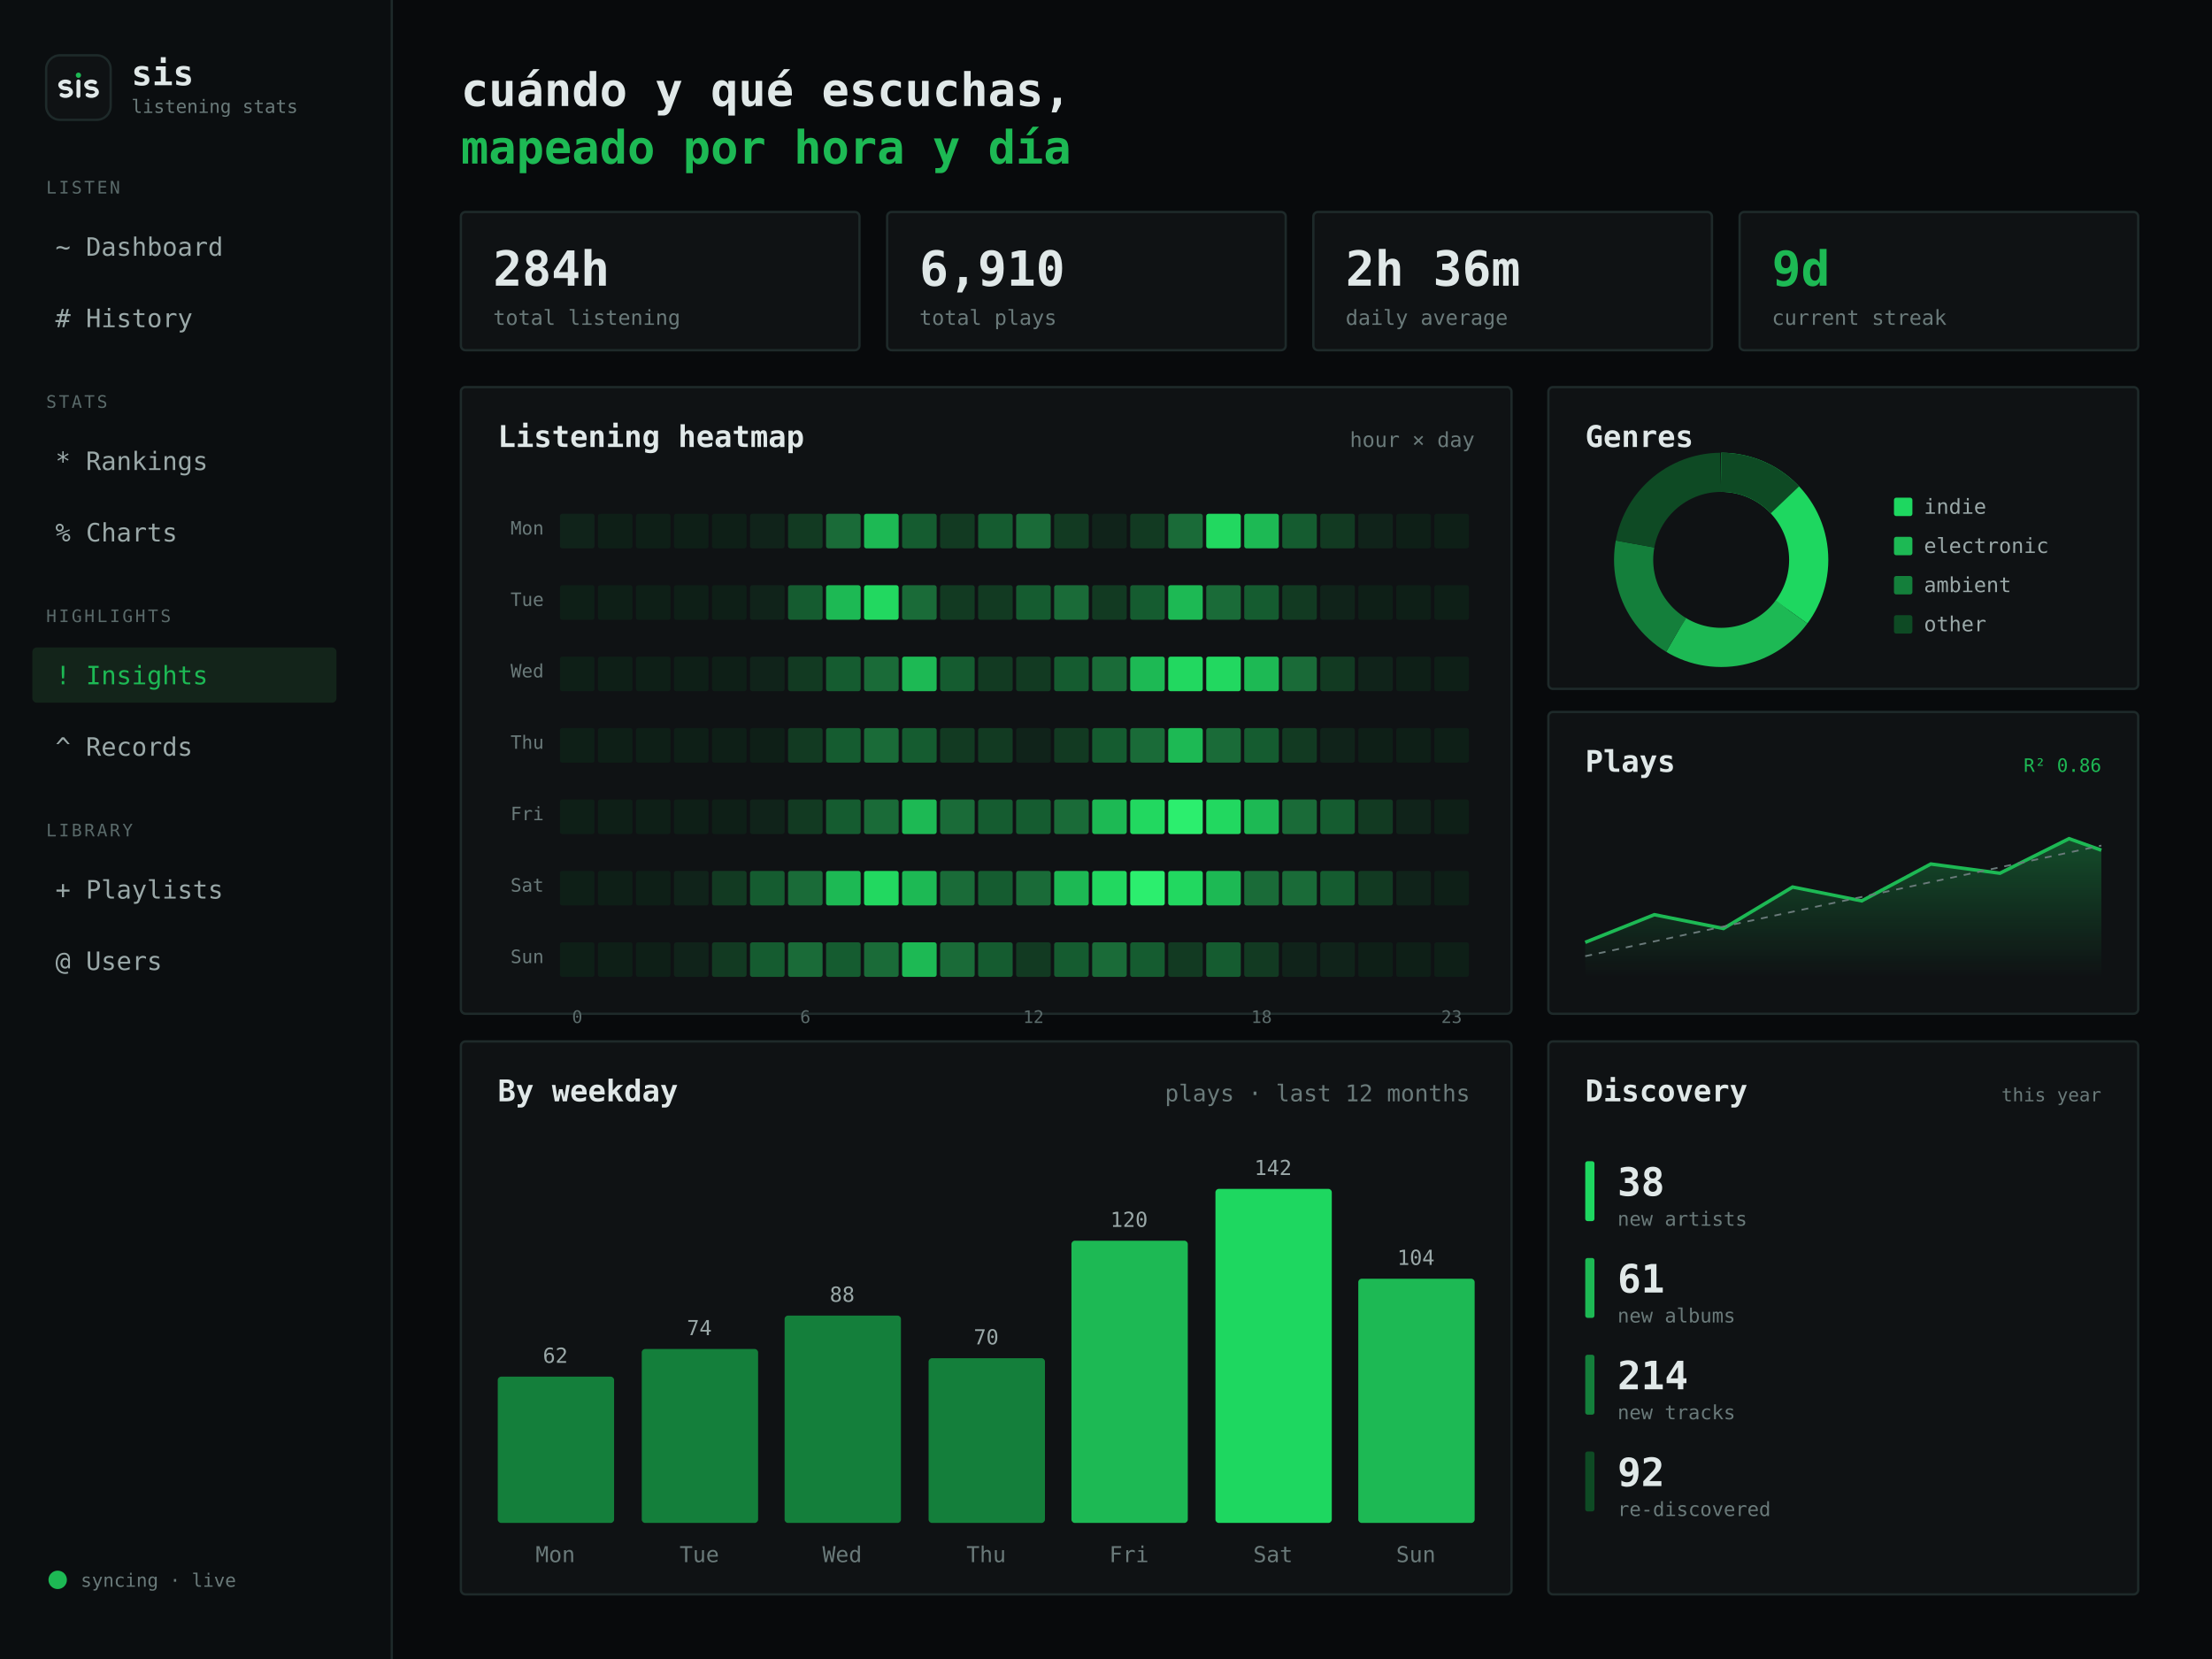
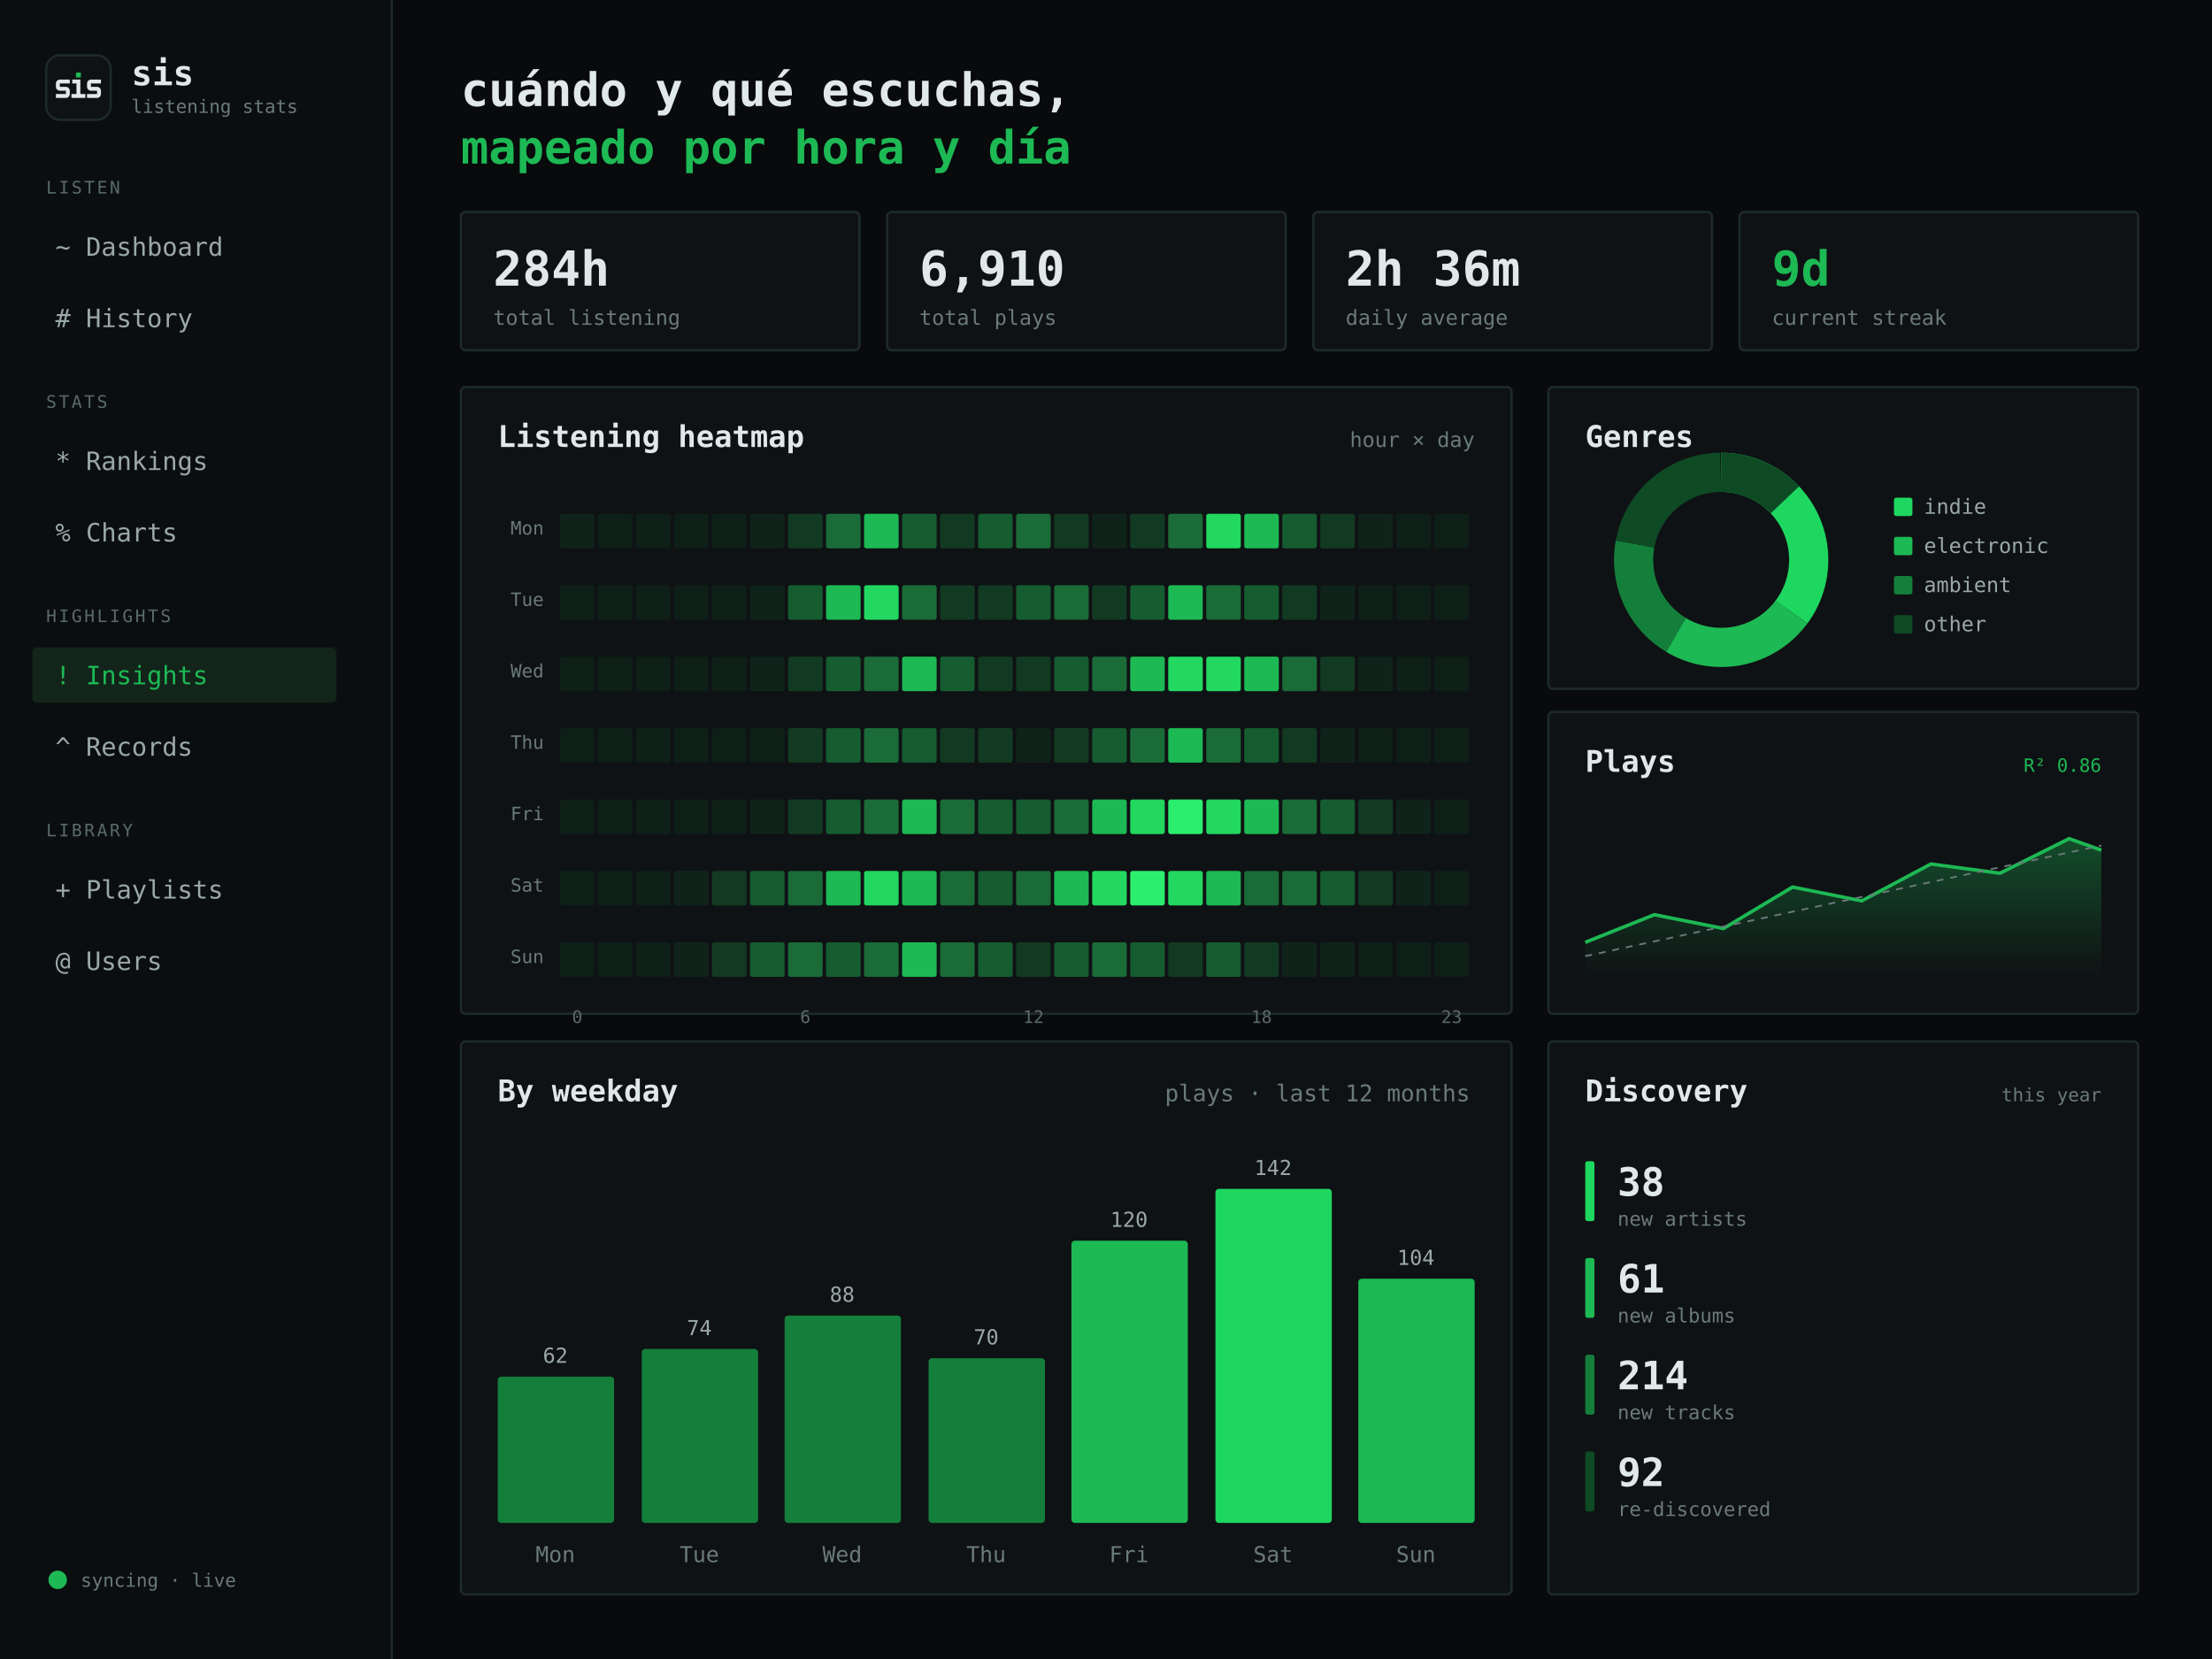
<svg xmlns="http://www.w3.org/2000/svg" width="2732" height="2048" viewBox="0 0 1920 1439.4" font-family="DejaVu Sans Mono, monospace">
  <rect x="-8" y="-8" width="1936" height="1455.4" fill="#080a0c" />
  <rect x="-8" y="-8" width="348" height="1455.4" fill="#0b0e10" />
  <line x1="340" y1="-8" x2="340" y2="1447.4" stroke="#1e2a2a" stroke-width="2" />
  <g transform="translate(40,48)">
    <rect x="0" y="0" width="56" height="56" rx="12" fill="#0f1214" stroke="#1e2a2a" stroke-width="2" />
-     <g transform="translate(10.21 15) scale(0.2421) translate(0 -16.12)">
-       <path d="M40.06 51.43A18.8 12.22 0 1 0 27 72.44A20 13.78 0 1 1 13.11 96.13M73.5 100V48M133.06 51.43A18.8 12.22 0 1 0 120 72.44A20 13.78 0 1 1 106.11 96.13" fill="none" stroke="#e0e8e8" stroke-width="14" stroke-linecap="round" stroke-linejoin="round" />
-       <circle cx="73.5" cy="25.62" r="9.5" fill="#1db954" />
+     <g transform="translate(8.46 15) scale(0.2413) translate(0 -15.8)">
+       <path d="M43 48H14A7 7 0 0 0 7 55V67A7 7 0 0 0 14 74H36A7 7 0 0 1 43 81V93A7 7 0 0 1 36 100H7M81 100V48M65.88 48H81M63 100H99M155 48H126A7 7 0 0 0 119 55V67A7 7 0 0 0 126 74H148A7 7 0 0 1 155 81V93A7 7 0 0 1 148 100H119" fill="none" stroke="#e0e8e8" stroke-width="14" stroke-linecap="square" stroke-linejoin="miter" />
+       <rect x="72.25" y="15.8" width="17.5" height="17.5" fill="#1db954" />
    </g>
    <text x="74" y="26" font-size="30" font-weight="700" fill="#e0e8e8">sis</text>
    <text x="74" y="50" font-size="16" fill="#6a7a7a">listening stats</text>
  </g>
  <g transform="translate(40,168)" font-size="22">
    <text x="0" y="0" font-size="15" fill="#5a6a6a" letter-spacing="2">LISTEN</text>
    <text x="8" y="54" fill="#9aa8a8">~  Dashboard</text>
    <text x="8" y="116" fill="#9aa8a8">#  History</text>
    <text x="0" y="186" font-size="15" fill="#5a6a6a" letter-spacing="2">STATS</text>
    <text x="8" y="240" fill="#9aa8a8">*  Rankings</text>
    <text x="8" y="302" fill="#9aa8a8">%  Charts</text>
    <text x="0" y="372" font-size="15" fill="#5a6a6a" letter-spacing="2">HIGHLIGHTS</text>
    <rect x="-12" y="394" width="264" height="48" rx="4" fill="#13241a" />
    <text x="8" y="426" fill="#1db954">!  Insights</text>
    <text x="8" y="488" fill="#9aa8a8">^  Records</text>
    <text x="0" y="558" font-size="15" fill="#5a6a6a" letter-spacing="2">LIBRARY</text>
    <text x="8" y="612" fill="#9aa8a8">+  Playlists</text>
    <text x="8" y="674" fill="#9aa8a8">@  Users</text>
  </g>
  <g transform="translate(40,1379.4)">
    <circle cx="10" cy="-8" r="8" fill="#1db954" />
    <text x="30" y="-2" font-size="16" fill="#6a7a7a">syncing · live</text>
  </g>
  <g transform="translate(400,56)">
    <text x="0" y="36" font-size="40" font-weight="700" fill="#e0e8e8">cuándo y qué escuchas,</text>
    <text x="0" y="86" font-size="40" font-weight="700" fill="#1db954">mapeado por hora y día</text>
    <g transform="translate(0,128)">
      <g>
        <rect width="346" height="120" rx="4" fill="#0f1214" stroke="#1e2a2a" stroke-width="2" />
        <text x="28" y="64" font-size="42" font-weight="700" fill="#e0e8e8">284h</text>
        <text x="28" y="98" font-size="18" fill="#6a7a7a">total listening</text>
      </g>
      <g transform="translate(370,0)">
        <rect width="346" height="120" rx="4" fill="#0f1214" stroke="#1e2a2a" stroke-width="2" />
        <text x="28" y="64" font-size="42" font-weight="700" fill="#e0e8e8">6,910</text>
        <text x="28" y="98" font-size="18" fill="#6a7a7a">total plays</text>
      </g>
      <g transform="translate(740,0)">
        <rect width="346" height="120" rx="4" fill="#0f1214" stroke="#1e2a2a" stroke-width="2" />
        <text x="28" y="64" font-size="42" font-weight="700" fill="#e0e8e8">2h 36m</text>
        <text x="28" y="98" font-size="18" fill="#6a7a7a">daily average</text>
      </g>
      <g transform="translate(1110,0)">
        <rect width="346" height="120" rx="4" fill="#0f1214" stroke="#1e2a2a" stroke-width="2" />
        <text x="28" y="64" font-size="42" font-weight="700" fill="#1db954">9d</text>
        <text x="28" y="98" font-size="18" fill="#6a7a7a">current streak</text>
      </g>
    </g>
    <g transform="translate(0,280)">
      <rect width="912" height="544" rx="4" fill="#0f1214" stroke="#1e2a2a" stroke-width="2" />
      <text x="32" y="52" font-size="26" font-weight="700" fill="#e0e8e8">Listening heatmap</text>
      <text x="880" y="52" font-size="18" fill="#6a7a7a" text-anchor="end">hour × day</text>
      <g transform="translate(86,86)">
        <g font-size="16" fill="#6a7a7a" text-anchor="end">
          <text x="-14" y="42">Mon</text>
          <text x="-14" y="104">Tue</text>
          <text x="-14" y="166">Wed</text>
          <text x="-14" y="228">Thu</text>
          <text x="-14" y="290">Fri</text>
          <text x="-14" y="352">Sat</text>
          <text x="-14" y="414">Sun</text>
        </g>
        <g transform="translate(0,24)">
          <rect width="30" height="30" rx="2" fill="#10231a" />
          <rect x="33" width="30" height="30" rx="2" fill="#0e1f17" />
          <rect x="66" width="30" height="30" rx="2" fill="#0e1f17" />
          <rect x="99" width="30" height="30" rx="2" fill="#0e1f17" />
          <rect x="132" width="30" height="30" rx="2" fill="#0e1f17" />
          <rect x="165" width="30" height="30" rx="2" fill="#10231a" />
          <rect x="198" width="30" height="30" rx="2" fill="#123a22" />
          <rect x="231" width="30" height="30" rx="2" fill="#1a6b38" />
          <rect x="264" width="30" height="30" rx="2" fill="#1db954" />
          <rect x="297" width="30" height="30" rx="2" fill="#155c30" />
          <rect x="330" width="30" height="30" rx="2" fill="#123a22" />
          <rect x="363" width="30" height="30" rx="2" fill="#155c30" />
          <rect x="396" width="30" height="30" rx="2" fill="#1a6b38" />
          <rect x="429" width="30" height="30" rx="2" fill="#123a22" />
          <rect x="462" width="30" height="30" rx="2" fill="#10231a" />
          <rect x="495" width="30" height="30" rx="2" fill="#123a22" />
          <rect x="528" width="30" height="30" rx="2" fill="#1a6b38" />
          <rect x="561" width="30" height="30" rx="2" fill="#22d860" />
          <rect x="594" width="30" height="30" rx="2" fill="#1db954" />
          <rect x="627" width="30" height="30" rx="2" fill="#155c30" />
          <rect x="660" width="30" height="30" rx="2" fill="#123a22" />
          <rect x="693" width="30" height="30" rx="2" fill="#10231a" />
          <rect x="726" width="30" height="30" rx="2" fill="#0e1f17" />
          <rect x="759" width="30" height="30" rx="2" fill="#0e1f17" />
        </g>
        <g transform="translate(0,86)">
          <rect width="30" height="30" rx="2" fill="#0e1f17" />
          <rect x="33" width="30" height="30" rx="2" fill="#0e1f17" />
          <rect x="66" width="30" height="30" rx="2" fill="#0e1f17" />
          <rect x="99" width="30" height="30" rx="2" fill="#0e1f17" />
          <rect x="132" width="30" height="30" rx="2" fill="#0e1f17" />
          <rect x="165" width="30" height="30" rx="2" fill="#10231a" />
          <rect x="198" width="30" height="30" rx="2" fill="#155c30" />
          <rect x="231" width="30" height="30" rx="2" fill="#1db954" />
          <rect x="264" width="30" height="30" rx="2" fill="#22d860" />
          <rect x="297" width="30" height="30" rx="2" fill="#1a6b38" />
          <rect x="330" width="30" height="30" rx="2" fill="#123a22" />
          <rect x="363" width="30" height="30" rx="2" fill="#123a22" />
          <rect x="396" width="30" height="30" rx="2" fill="#155c30" />
          <rect x="429" width="30" height="30" rx="2" fill="#1a6b38" />
          <rect x="462" width="30" height="30" rx="2" fill="#123a22" />
          <rect x="495" width="30" height="30" rx="2" fill="#155c30" />
          <rect x="528" width="30" height="30" rx="2" fill="#1db954" />
          <rect x="561" width="30" height="30" rx="2" fill="#1a6b38" />
          <rect x="594" width="30" height="30" rx="2" fill="#155c30" />
          <rect x="627" width="30" height="30" rx="2" fill="#123a22" />
          <rect x="660" width="30" height="30" rx="2" fill="#10231a" />
          <rect x="693" width="30" height="30" rx="2" fill="#0e1f17" />
          <rect x="726" width="30" height="30" rx="2" fill="#0e1f17" />
          <rect x="759" width="30" height="30" rx="2" fill="#0e1f17" />
        </g>
        <g transform="translate(0,148)">
          <rect width="30" height="30" rx="2" fill="#0e1f17" />
          <rect x="33" width="30" height="30" rx="2" fill="#0e1f17" />
          <rect x="66" width="30" height="30" rx="2" fill="#0e1f17" />
          <rect x="99" width="30" height="30" rx="2" fill="#0e1f17" />
          <rect x="132" width="30" height="30" rx="2" fill="#0e1f17" />
          <rect x="165" width="30" height="30" rx="2" fill="#10231a" />
          <rect x="198" width="30" height="30" rx="2" fill="#123a22" />
          <rect x="231" width="30" height="30" rx="2" fill="#155c30" />
          <rect x="264" width="30" height="30" rx="2" fill="#1a6b38" />
          <rect x="297" width="30" height="30" rx="2" fill="#1db954" />
          <rect x="330" width="30" height="30" rx="2" fill="#155c30" />
          <rect x="363" width="30" height="30" rx="2" fill="#123a22" />
          <rect x="396" width="30" height="30" rx="2" fill="#123a22" />
          <rect x="429" width="30" height="30" rx="2" fill="#155c30" />
          <rect x="462" width="30" height="30" rx="2" fill="#1a6b38" />
          <rect x="495" width="30" height="30" rx="2" fill="#1db954" />
          <rect x="528" width="30" height="30" rx="2" fill="#22d860" />
          <rect x="561" width="30" height="30" rx="2" fill="#22d860" />
          <rect x="594" width="30" height="30" rx="2" fill="#1db954" />
          <rect x="627" width="30" height="30" rx="2" fill="#1a6b38" />
          <rect x="660" width="30" height="30" rx="2" fill="#123a22" />
          <rect x="693" width="30" height="30" rx="2" fill="#10231a" />
          <rect x="726" width="30" height="30" rx="2" fill="#0e1f17" />
          <rect x="759" width="30" height="30" rx="2" fill="#0e1f17" />
        </g>
        <g transform="translate(0,210)">
          <rect width="30" height="30" rx="2" fill="#0e1f17" />
          <rect x="33" width="30" height="30" rx="2" fill="#0e1f17" />
          <rect x="66" width="30" height="30" rx="2" fill="#0e1f17" />
          <rect x="99" width="30" height="30" rx="2" fill="#0e1f17" />
          <rect x="132" width="30" height="30" rx="2" fill="#0e1f17" />
          <rect x="165" width="30" height="30" rx="2" fill="#0e1f17" />
          <rect x="198" width="30" height="30" rx="2" fill="#123a22" />
          <rect x="231" width="30" height="30" rx="2" fill="#155c30" />
          <rect x="264" width="30" height="30" rx="2" fill="#1a6b38" />
          <rect x="297" width="30" height="30" rx="2" fill="#155c30" />
          <rect x="330" width="30" height="30" rx="2" fill="#123a22" />
          <rect x="363" width="30" height="30" rx="2" fill="#123a22" />
          <rect x="396" width="30" height="30" rx="2" fill="#10231a" />
          <rect x="429" width="30" height="30" rx="2" fill="#123a22" />
          <rect x="462" width="30" height="30" rx="2" fill="#155c30" />
          <rect x="495" width="30" height="30" rx="2" fill="#1a6b38" />
          <rect x="528" width="30" height="30" rx="2" fill="#1db954" />
          <rect x="561" width="30" height="30" rx="2" fill="#1a6b38" />
          <rect x="594" width="30" height="30" rx="2" fill="#155c30" />
          <rect x="627" width="30" height="30" rx="2" fill="#123a22" />
          <rect x="660" width="30" height="30" rx="2" fill="#10231a" />
          <rect x="693" width="30" height="30" rx="2" fill="#0e1f17" />
          <rect x="726" width="30" height="30" rx="2" fill="#0e1f17" />
          <rect x="759" width="30" height="30" rx="2" fill="#0e1f17" />
        </g>
        <g transform="translate(0,272)">
          <rect width="30" height="30" rx="2" fill="#0e1f17" />
          <rect x="33" width="30" height="30" rx="2" fill="#0e1f17" />
          <rect x="66" width="30" height="30" rx="2" fill="#0e1f17" />
          <rect x="99" width="30" height="30" rx="2" fill="#0e1f17" />
          <rect x="132" width="30" height="30" rx="2" fill="#0e1f17" />
          <rect x="165" width="30" height="30" rx="2" fill="#10231a" />
          <rect x="198" width="30" height="30" rx="2" fill="#123a22" />
          <rect x="231" width="30" height="30" rx="2" fill="#155c30" />
          <rect x="264" width="30" height="30" rx="2" fill="#1a6b38" />
          <rect x="297" width="30" height="30" rx="2" fill="#1db954" />
          <rect x="330" width="30" height="30" rx="2" fill="#1a6b38" />
          <rect x="363" width="30" height="30" rx="2" fill="#155c30" />
          <rect x="396" width="30" height="30" rx="2" fill="#155c30" />
          <rect x="429" width="30" height="30" rx="2" fill="#1a6b38" />
          <rect x="462" width="30" height="30" rx="2" fill="#1db954" />
          <rect x="495" width="30" height="30" rx="2" fill="#22d860" />
          <rect x="528" width="30" height="30" rx="2" fill="#2cee6e" />
          <rect x="561" width="30" height="30" rx="2" fill="#22d860" />
          <rect x="594" width="30" height="30" rx="2" fill="#1db954" />
          <rect x="627" width="30" height="30" rx="2" fill="#1a6b38" />
          <rect x="660" width="30" height="30" rx="2" fill="#155c30" />
          <rect x="693" width="30" height="30" rx="2" fill="#123a22" />
          <rect x="726" width="30" height="30" rx="2" fill="#10231a" />
          <rect x="759" width="30" height="30" rx="2" fill="#0e1f17" />
        </g>
        <g transform="translate(0,334)">
          <rect width="30" height="30" rx="2" fill="#0e1f17" />
          <rect x="33" width="30" height="30" rx="2" fill="#0e1f17" />
          <rect x="66" width="30" height="30" rx="2" fill="#0e1f17" />
          <rect x="99" width="30" height="30" rx="2" fill="#10231a" />
          <rect x="132" width="30" height="30" rx="2" fill="#123a22" />
          <rect x="165" width="30" height="30" rx="2" fill="#155c30" />
          <rect x="198" width="30" height="30" rx="2" fill="#1a6b38" />
          <rect x="231" width="30" height="30" rx="2" fill="#1db954" />
          <rect x="264" width="30" height="30" rx="2" fill="#22d860" />
          <rect x="297" width="30" height="30" rx="2" fill="#1db954" />
          <rect x="330" width="30" height="30" rx="2" fill="#1a6b38" />
          <rect x="363" width="30" height="30" rx="2" fill="#155c30" />
          <rect x="396" width="30" height="30" rx="2" fill="#1a6b38" />
          <rect x="429" width="30" height="30" rx="2" fill="#1db954" />
          <rect x="462" width="30" height="30" rx="2" fill="#22d860" />
          <rect x="495" width="30" height="30" rx="2" fill="#2cee6e" />
          <rect x="528" width="30" height="30" rx="2" fill="#22d860" />
          <rect x="561" width="30" height="30" rx="2" fill="#1db954" />
          <rect x="594" width="30" height="30" rx="2" fill="#1a6b38" />
          <rect x="627" width="30" height="30" rx="2" fill="#1a6b38" />
          <rect x="660" width="30" height="30" rx="2" fill="#155c30" />
          <rect x="693" width="30" height="30" rx="2" fill="#123a22" />
          <rect x="726" width="30" height="30" rx="2" fill="#10231a" />
          <rect x="759" width="30" height="30" rx="2" fill="#0e1f17" />
        </g>
        <g transform="translate(0,396)">
          <rect width="30" height="30" rx="2" fill="#0e1f17" />
          <rect x="33" width="30" height="30" rx="2" fill="#0e1f17" />
          <rect x="66" width="30" height="30" rx="2" fill="#0e1f17" />
          <rect x="99" width="30" height="30" rx="2" fill="#10231a" />
          <rect x="132" width="30" height="30" rx="2" fill="#123a22" />
          <rect x="165" width="30" height="30" rx="2" fill="#155c30" />
          <rect x="198" width="30" height="30" rx="2" fill="#1a6b38" />
          <rect x="231" width="30" height="30" rx="2" fill="#155c30" />
          <rect x="264" width="30" height="30" rx="2" fill="#1a6b38" />
          <rect x="297" width="30" height="30" rx="2" fill="#1db954" />
          <rect x="330" width="30" height="30" rx="2" fill="#1a6b38" />
          <rect x="363" width="30" height="30" rx="2" fill="#155c30" />
          <rect x="396" width="30" height="30" rx="2" fill="#123a22" />
          <rect x="429" width="30" height="30" rx="2" fill="#155c30" />
          <rect x="462" width="30" height="30" rx="2" fill="#1a6b38" />
          <rect x="495" width="30" height="30" rx="2" fill="#155c30" />
          <rect x="528" width="30" height="30" rx="2" fill="#123a22" />
          <rect x="561" width="30" height="30" rx="2" fill="#155c30" />
          <rect x="594" width="30" height="30" rx="2" fill="#123a22" />
          <rect x="627" width="30" height="30" rx="2" fill="#10231a" />
          <rect x="660" width="30" height="30" rx="2" fill="#10231a" />
          <rect x="693" width="30" height="30" rx="2" fill="#0e1f17" />
          <rect x="726" width="30" height="30" rx="2" fill="#0e1f17" />
          <rect x="759" width="30" height="30" rx="2" fill="#0e1f17" />
        </g>
        <g font-size="15" fill="#5a6a6a" text-anchor="middle">
          <text x="15" y="466">0</text>
          <text x="213" y="466">6</text>
          <text x="411" y="466">12</text>
          <text x="609" y="466">18</text>
          <text x="774" y="466">23</text>
        </g>
      </g>
    </g>
    <g transform="translate(944,280)">
      <rect width="512" height="262" rx="4" fill="#0f1214" stroke="#1e2a2a" stroke-width="2" />
      <text x="32" y="52" font-size="26" font-weight="700" fill="#e0e8e8">Genres</text>
      <g transform="translate(150,150)">
        <circle r="76" fill="none" stroke="#1ed760" stroke-width="34" stroke-dasharray="168 310" transform="rotate(-90)" />
        <circle r="76" fill="none" stroke="#1db954" stroke-width="34" stroke-dasharray="112 310" stroke-dashoffset="-168" transform="rotate(-90)" />
        <circle r="76" fill="none" stroke="#147f3b" stroke-width="34" stroke-dasharray="92 310" stroke-dashoffset="-280" transform="rotate(-90)" />
        <circle r="76" fill="none" stroke="#0e4a24" stroke-width="34" stroke-dasharray="105 310" stroke-dashoffset="-372" transform="rotate(-90)" />
      </g>
      <g font-size="18" transform="translate(300,96)">
        <rect x="0" y="0" width="16" height="16" rx="2" fill="#1ed760" />
        <text x="26" y="14" fill="#9aa8a8">indie</text>
        <rect x="0" y="34" width="16" height="16" rx="2" fill="#1db954" />
        <text x="26" y="48" fill="#9aa8a8">electronic</text>
        <rect x="0" y="68" width="16" height="16" rx="2" fill="#147f3b" />
        <text x="26" y="82" fill="#9aa8a8">ambient</text>
        <rect x="0" y="102" width="16" height="16" rx="2" fill="#0e4a24" />
        <text x="26" y="116" fill="#9aa8a8">other</text>
      </g>
    </g>
    <g transform="translate(944,562)">
      <rect width="512" height="262" rx="4" fill="#0f1214" stroke="#1e2a2a" stroke-width="2" />
      <text x="32" y="52" font-size="26" font-weight="700" fill="#e0e8e8">Plays</text>
      <text x="480" y="52" font-size="16" fill="#1db954" text-anchor="end">R² 0.86</text>
      <defs>
        <linearGradient id="pf" x1="0" y1="0" x2="0" y2="1">
          <stop offset="0" stop-color="#1db954" stop-opacity="0.35" />
          <stop offset="1" stop-color="#1db954" stop-opacity="0" />
        </linearGradient>
      </defs>
      <g transform="translate(32,80)">
        <path d="M0,120 L60,96 L120,108 L180,72 L240,84 L300,52 L360,60 L420,30 L448,40 L448,150 L0,150 Z" fill="url(#pf)" />
        <path d="M0,120 L60,96 L120,108 L180,72 L240,84 L300,52 L360,60 L420,30 L448,40" fill="none" stroke="#1db954" stroke-width="3" />
        <line x1="0" y1="132" x2="448" y2="36" stroke="#6a7a7a" stroke-width="1.5" stroke-dasharray="6 6" />
      </g>
    </g>
    <g transform="translate(0,848)">
      <rect width="912" height="480" rx="4" fill="#0f1214" stroke="#1e2a2a" stroke-width="2" />
      <text x="32" y="52" font-size="26" font-weight="700" fill="#e0e8e8">By weekday</text>
      <text x="876" y="52" font-size="20" fill="#6a7a7a" text-anchor="end">plays · last 12 months</text>
      <rect x="32" y="291" width="101" height="127" rx="3" fill="#147f3b" />
      <text x="82" y="452" font-size="19" fill="#6a7a7a" text-anchor="middle">Mon</text>
      <text x="82" y="279" font-size="18" fill="#9aa8a8" text-anchor="middle">62</text>
      <rect x="157" y="267" width="101" height="151" rx="3" fill="#147f3b" />
      <text x="207" y="452" font-size="19" fill="#6a7a7a" text-anchor="middle">Tue</text>
      <text x="207" y="255" font-size="18" fill="#9aa8a8" text-anchor="middle">74</text>
      <rect x="281" y="238" width="101" height="180" rx="3" fill="#147f3b" />
      <text x="331" y="452" font-size="19" fill="#6a7a7a" text-anchor="middle">Wed</text>
      <text x="331" y="226" font-size="18" fill="#9aa8a8" text-anchor="middle">88</text>
      <rect x="406" y="275" width="101" height="143" rx="3" fill="#147f3b" />
      <text x="456" y="452" font-size="19" fill="#6a7a7a" text-anchor="middle">Thu</text>
      <text x="456" y="263" font-size="18" fill="#9aa8a8" text-anchor="middle">70</text>
      <rect x="530" y="173" width="101" height="245" rx="3" fill="#1db954" />
      <text x="580" y="452" font-size="19" fill="#6a7a7a" text-anchor="middle">Fri</text>
      <text x="580" y="161" font-size="18" fill="#9aa8a8" text-anchor="middle">120</text>
      <rect x="655" y="128" width="101" height="290" rx="3" fill="#1ed760" />
      <text x="705" y="452" font-size="19" fill="#6a7a7a" text-anchor="middle">Sat</text>
      <text x="705" y="116" font-size="18" fill="#9aa8a8" text-anchor="middle">142</text>
      <rect x="779" y="206" width="101" height="212" rx="3" fill="#1db954" />
      <text x="829" y="452" font-size="19" fill="#6a7a7a" text-anchor="middle">Sun</text>
      <text x="829" y="194" font-size="18" fill="#9aa8a8" text-anchor="middle">104</text>
    </g>
    <g transform="translate(944,848)">
      <rect width="512" height="480" rx="4" fill="#0f1214" stroke="#1e2a2a" stroke-width="2" />
      <text x="32" y="52" font-size="26" font-weight="700" fill="#e0e8e8">Discovery</text>
      <text x="480" y="52" font-size="16" fill="#6a7a7a" text-anchor="end">this year</text>
      <rect x="32" y="104" width="8" height="52" rx="2" fill="#1ed760" />
      <text x="60" y="134" font-size="34" font-weight="700" fill="#e0e8e8">38</text>
      <text x="60" y="160" font-size="17" fill="#6a7a7a">new artists</text>
      <rect x="32" y="188" width="8" height="52" rx="2" fill="#1db954" />
      <text x="60" y="218" font-size="34" font-weight="700" fill="#e0e8e8">61</text>
      <text x="60" y="244" font-size="17" fill="#6a7a7a">new albums</text>
      <rect x="32" y="272" width="8" height="52" rx="2" fill="#147f3b" />
      <text x="60" y="302" font-size="34" font-weight="700" fill="#e0e8e8">214</text>
      <text x="60" y="328" font-size="17" fill="#6a7a7a">new tracks</text>
      <rect x="32" y="356" width="8" height="52" rx="2" fill="#0e4a24" />
      <text x="60" y="386" font-size="34" font-weight="700" fill="#e0e8e8">92</text>
      <text x="60" y="412" font-size="17" fill="#6a7a7a">re-discovered</text>
    </g>
  </g>
</svg>
